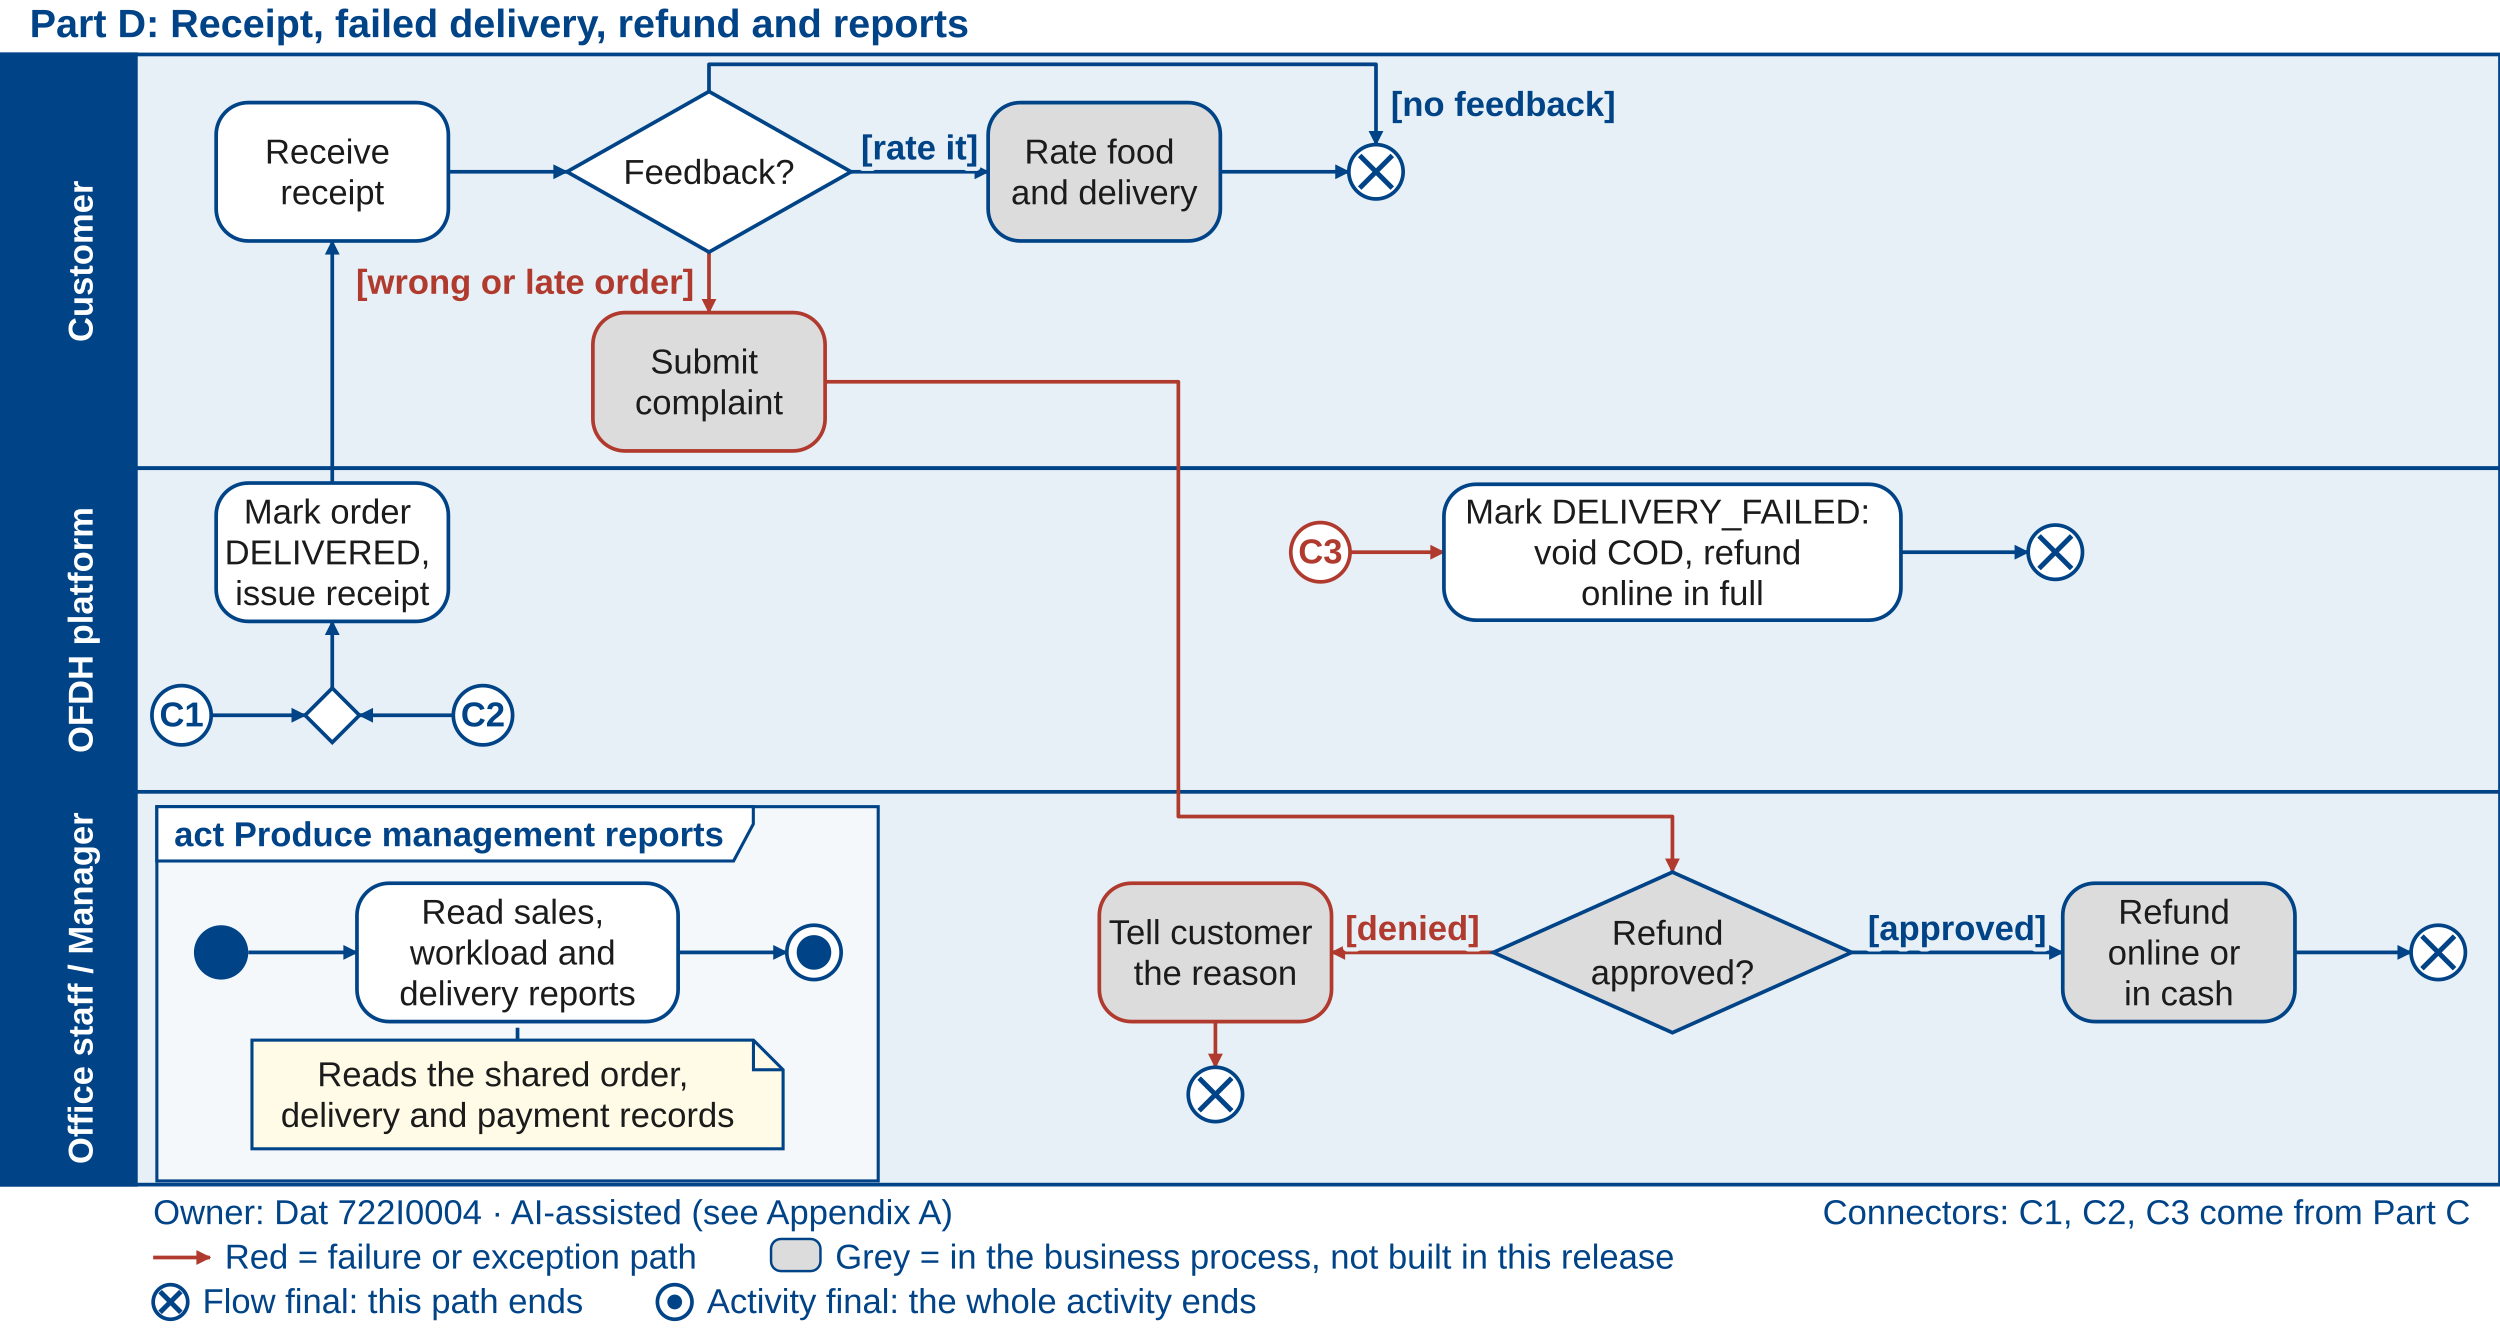
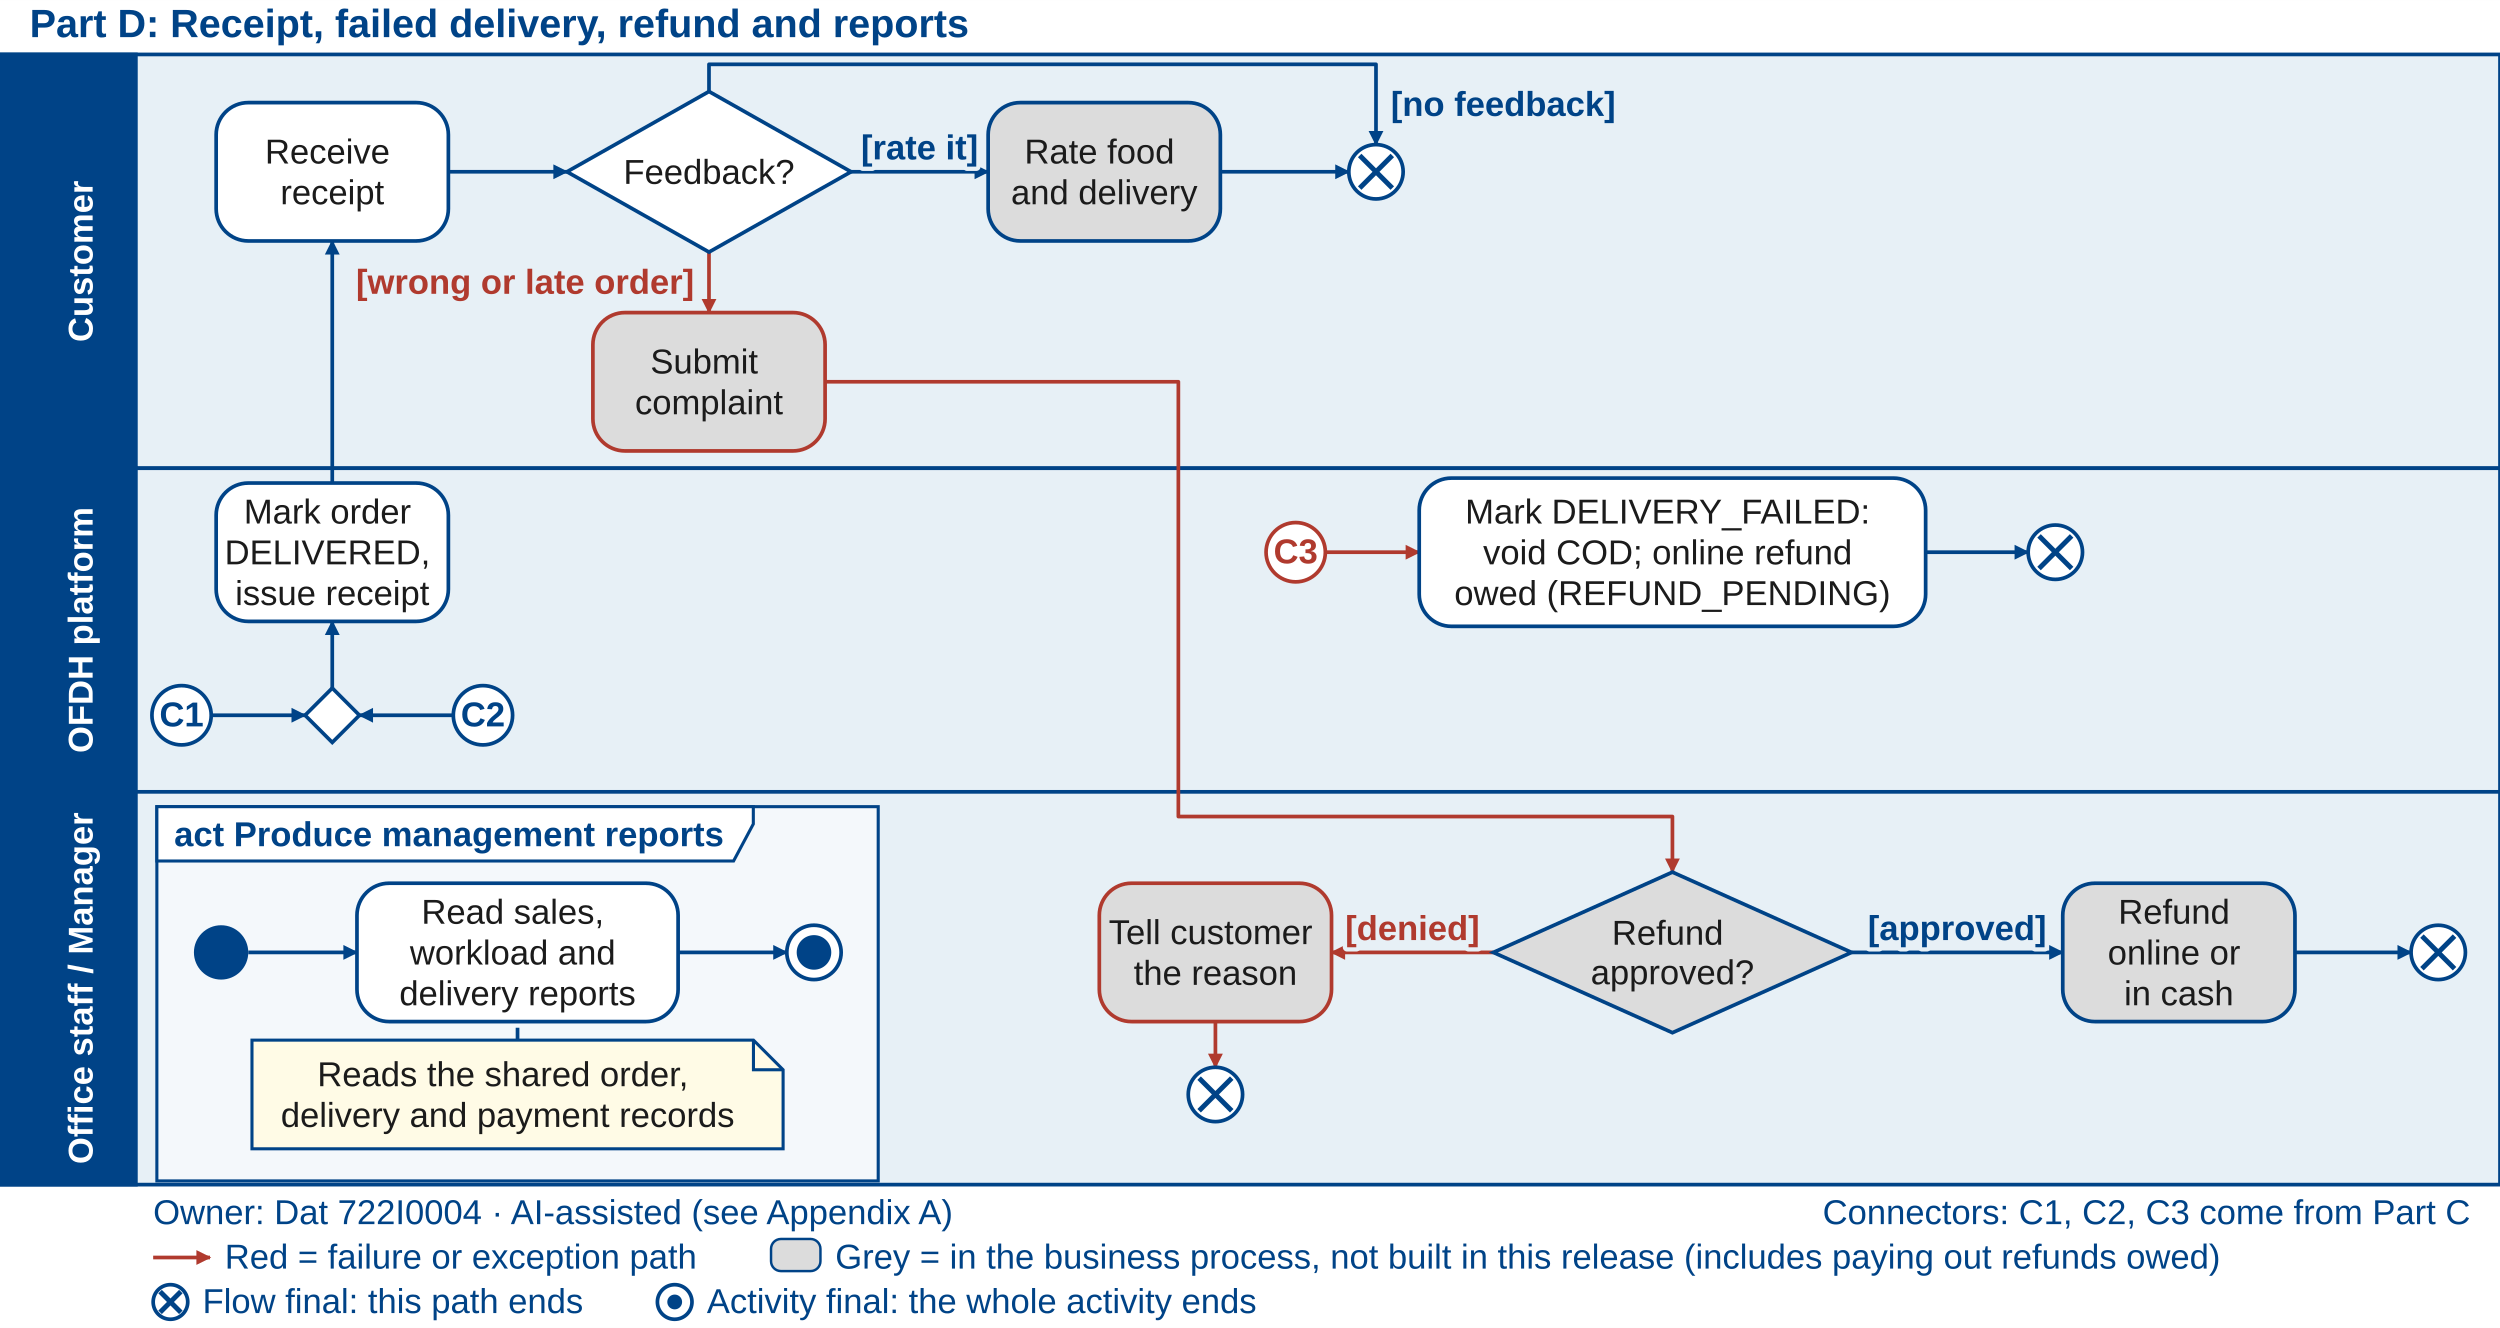
<svg xmlns="http://www.w3.org/2000/svg" width="2500" height="1328" viewBox="3896 0 2024 1075">
  <defs>
    <marker id="ab" viewBox="0 0 12 12" refX="11" refY="6" markerWidth="12" markerHeight="12" markerUnits="userSpaceOnUse" orient="auto">
      <path d="M0,0 L12,6 L0,12 z" fill="#004387" />
    </marker>
    <marker id="ar" viewBox="0 0 12 12" refX="11" refY="6" markerWidth="12" markerHeight="12" markerUnits="userSpaceOnUse" orient="auto">
      <path d="M0,0 L12,6 L0,12 z" fill="#B03A2E" />
    </marker>
  </defs>
  <rect x="3896" y="0" width="2024" height="1075" fill="#FFFFFF" />
  <text x="3920" y="30" font-family="Arial, Helvetica, sans-serif" font-size="32" font-weight="bold" fill="#004387">Part D: Receipt, failed delivery, refund and reports</text>
  <rect x="3896" y="44" width="2024" height="335" fill="#E7F0F6" stroke="#004387" stroke-width="3" />
  <rect x="3896" y="44" width="110" height="335" fill="#004387" stroke="#004387" stroke-width="3" />
  <text transform="translate(3961.0,211.5) rotate(-90)" font-family="Arial, Helvetica, sans-serif" font-size="28" font-weight="bold" fill="#FFFFFF" text-anchor="middle">
    <tspan x="0" dy="10.0">Customer</tspan>
  </text>
  <rect x="3896" y="379" width="2024" height="262" fill="#E7F0F6" stroke="#004387" stroke-width="3" />
  <rect x="3896" y="379" width="110" height="262" fill="#004387" stroke="#004387" stroke-width="3" />
  <text transform="translate(3961.0,510.0) rotate(-90)" font-family="Arial, Helvetica, sans-serif" font-size="28" font-weight="bold" fill="#FFFFFF" text-anchor="middle">
    <tspan x="0" dy="10.0">OFDH platform</tspan>
  </text>
  <rect x="3896" y="641" width="2024" height="318" fill="#E7F0F6" stroke="#004387" stroke-width="3" />
  <rect x="3896" y="641" width="110" height="318" fill="#004387" stroke="#004387" stroke-width="3" />
  <text transform="translate(3961.0,800.0) rotate(-90)" font-family="Arial, Helvetica, sans-serif" font-size="28" font-weight="bold" fill="#FFFFFF" text-anchor="middle">
    <tspan x="0" dy="10.0">Office staff / Manager</tspan>
  </text>
  <rect x="4023.0" y="653.0" width="584.0" height="303.0" fill="#FFFFFF" fill-opacity="0.55" stroke="#004387" stroke-width="2.5" />
  <polygon points="4023.0,653.0 4505.891,653.0 4505.891,667.0 4489.891,697.0 4023.0,697.0" fill="#FFFFFF" stroke="#004387" stroke-width="2.5" />
  <text x="4037.0" y="685.0" font-family="Arial, Helvetica, sans-serif" font-size="28" font-weight="bold" fill="#004387">act  Produce management reports</text>
  <path d="M4067.0,579.0 L4143.0,579.0" fill="none" stroke="#004387" stroke-width="3" marker-end="url(#ab)" stroke-linejoin="round" />
  <path d="M4263.0,579.0 L4187.0,579.0" fill="none" stroke="#004387" stroke-width="3" marker-end="url(#ab)" stroke-linejoin="round" />
-   <path d="M4989.0,447.0 L5065.0,447.0" fill="none" stroke="#B03A2E" stroke-width="3" marker-end="url(#ar)" stroke-linejoin="round" />
+   <path d="M4969.0,447.0 L5045.0,447.0" fill="none" stroke="#B03A2E" stroke-width="3" marker-end="url(#ar)" stroke-linejoin="round" />
  <path d="M4165.0,557.0 L4165.0,503.0" fill="none" stroke="#004387" stroke-width="3" marker-end="url(#ab)" stroke-linejoin="round" />
  <path d="M4165.0,391.0 L4165.0,195.0" fill="none" stroke="#004387" stroke-width="3" marker-end="url(#ab)" stroke-linejoin="round" />
  <path d="M4259.0,139.0 L4355.0,139.0" fill="none" stroke="#004387" stroke-width="3" marker-end="url(#ab)" stroke-linejoin="round" />
  <path d="M4585.0,139.0 L4696.0,139.0" fill="none" stroke="#004387" stroke-width="3" marker-end="url(#ab)" stroke-linejoin="round" />
  <path d="M4884.0,139.0 L4988.0,139.0" fill="none" stroke="#004387" stroke-width="3" marker-end="url(#ab)" stroke-linejoin="round" />
  <path d="M4470.0,74.0 L4470.0,52.0 L5010.0,52.0 L5010.0,117.0" fill="none" stroke="#004387" stroke-width="3" marker-end="url(#ab)" stroke-linejoin="round" />
  <path d="M4470.0,204.0 L4470.0,253.0" fill="none" stroke="#B03A2E" stroke-width="3" marker-end="url(#ar)" stroke-linejoin="round" />
  <path d="M4564.0,309.0 L4850.0,309.0 L4850.0,661.0 L5250.0,661.0 L5250.0,706.0" fill="none" stroke="#B03A2E" stroke-width="3" marker-end="url(#ar)" stroke-linejoin="round" />
-   <path d="M5435.0,447.0 L5538.0,447.0" fill="none" stroke="#004387" stroke-width="3" marker-end="url(#ab)" stroke-linejoin="round" />
+   <path d="M5455.0,447.0 L5538.0,447.0" fill="none" stroke="#004387" stroke-width="3" marker-end="url(#ab)" stroke-linejoin="round" />
  <path d="M5395.0,771.0 L5566.0,771.0" fill="none" stroke="#004387" stroke-width="3" marker-end="url(#ab)" stroke-linejoin="round" />
  <path d="M5754.0,771.0 L5848.0,771.0" fill="none" stroke="#004387" stroke-width="3" marker-end="url(#ab)" stroke-linejoin="round" />
  <path d="M5105.0,771.0 L4974.0,771.0" fill="none" stroke="#B03A2E" stroke-width="3" marker-end="url(#ar)" stroke-linejoin="round" />
  <path d="M4880.0,827.0 L4880.0,864.0" fill="none" stroke="#B03A2E" stroke-width="3" marker-end="url(#ar)" stroke-linejoin="round" />
  <path d="M4097.0,771.0 L4185.0,771.0" fill="none" stroke="#004387" stroke-width="3" marker-end="url(#ab)" stroke-linejoin="round" />
  <path d="M4445.0,771.0 L4533.0,771.0" fill="none" stroke="#004387" stroke-width="3" marker-end="url(#ab)" stroke-linejoin="round" />
  <path d="M4315.0,842.0 L4315.0,827.0" fill="none" stroke="#004387" stroke-width="3" stroke-dasharray="10 7" stroke-linejoin="round" />
  <polygon points="4165,557.0 4187.0,579 4165,601.0 4143.0,579" fill="#FFFFFF" stroke="#004387" stroke-width="3" />
  <rect x="4071.0" y="391.0" width="188" height="112" rx="26" fill="#FFFFFF" stroke="#004387" stroke-width="3" />
  <text x="4165" y="423.8" font-family="Arial, Helvetica, sans-serif" font-size="28" fill="#1B1B1B" text-anchor="middle" font-weight="normal">
    <tspan x="4165" dy="0">Mark order</tspan>
    <tspan x="4165" dy="33">DELIVERED,</tspan>
    <tspan x="4165" dy="33">issue receipt</tspan>
  </text>
  <rect x="4071.0" y="83.0" width="188" height="112" rx="26" fill="#FFFFFF" stroke="#004387" stroke-width="3" />
  <text x="4165" y="132.3" font-family="Arial, Helvetica, sans-serif" font-size="28" fill="#1B1B1B" text-anchor="middle" font-weight="normal">
    <tspan x="4165" dy="0">Receive</tspan>
    <tspan x="4165" dy="33">receipt</tspan>
  </text>
  <polygon points="4470,74.0 4585.0,139 4470,204.0 4355.0,139" fill="#FFFFFF" stroke="#004387" stroke-width="3" />
  <text x="4470" y="148.8" font-family="Arial, Helvetica, sans-serif" font-size="28" fill="#1B1B1B" text-anchor="middle" font-weight="normal">
    <tspan x="4470" dy="0">Feedback?</tspan>
  </text>
  <rect x="4696.0" y="83.0" width="188" height="112" rx="26" fill="#DCDCDC" stroke="#004387" stroke-width="3" />
  <text x="4790" y="132.3" font-family="Arial, Helvetica, sans-serif" font-size="28" fill="#1B1B1B" text-anchor="middle" font-weight="normal">
    <tspan x="4790" dy="0">Rate food</tspan>
    <tspan x="4790" dy="33">and delivery</tspan>
  </text>
  <circle cx="5010" cy="139" r="22.0" fill="#FFFFFF" stroke="#004387" stroke-width="3" />
  <path d="M4996.8,125.8 L5023.2,152.2 M4996.8,152.2 L5023.2,125.8" stroke="#004387" stroke-width="4" />
  <rect x="4376.0" y="253.0" width="188" height="112" rx="26" fill="#DCDCDC" stroke="#B03A2E" stroke-width="3" />
  <text x="4470" y="302.3" font-family="Arial, Helvetica, sans-serif" font-size="28" fill="#1B1B1B" text-anchor="middle" font-weight="normal">
    <tspan x="4470" dy="0">Submit</tspan>
    <tspan x="4470" dy="33">complaint</tspan>
  </text>
-   <rect x="5065.0" y="392.0" width="370" height="110" rx="26" fill="#FFFFFF" stroke="#004387" stroke-width="3" />
+   <rect x="5045.0" y="387.0" width="410" height="120" rx="26" fill="#FFFFFF" stroke="#004387" stroke-width="3" />
  <text x="5250" y="423.8" font-family="Arial, Helvetica, sans-serif" font-size="28" fill="#1B1B1B" text-anchor="middle" font-weight="normal">
    <tspan x="5250" dy="0">Mark DELIVERY_FAILED:</tspan>
-     <tspan x="5250" dy="33">void COD, refund</tspan>
-     <tspan x="5250" dy="33">online in full</tspan>
+     <tspan x="5250" dy="33">void COD; online refund</tspan>
+     <tspan x="5250" dy="33">owed (REFUND_PENDING)</tspan>
  </text>
  <circle cx="5560" cy="447" r="22.0" fill="#FFFFFF" stroke="#004387" stroke-width="3" />
  <path d="M5546.8,433.8 L5573.2,460.2 M5546.8,460.2 L5573.2,433.8" stroke="#004387" stroke-width="4" />
  <polygon points="5250,706.0 5395.0,771 5250,836.0 5105.0,771" fill="#DCDCDC" stroke="#004387" stroke-width="3" />
  <text x="5250" y="764.8" font-family="Arial, Helvetica, sans-serif" font-size="28" fill="#1B1B1B" text-anchor="middle" font-weight="normal">
    <tspan x="5250" dy="0">Refund</tspan>
    <tspan x="5250" dy="32">approved?</tspan>
  </text>
  <rect x="5566.0" y="715.0" width="188" height="112" rx="26" fill="#DCDCDC" stroke="#004387" stroke-width="3" />
  <text x="5660" y="747.8" font-family="Arial, Helvetica, sans-serif" font-size="28" fill="#1B1B1B" text-anchor="middle" font-weight="normal">
    <tspan x="5660" dy="0">Refund</tspan>
    <tspan x="5660" dy="33">online or</tspan>
    <tspan x="5660" dy="33">in cash</tspan>
  </text>
  <circle cx="5870" cy="771" r="22.0" fill="#FFFFFF" stroke="#004387" stroke-width="3" />
  <path d="M5856.8,757.8 L5883.2,784.2 M5856.8,784.2 L5883.2,757.8" stroke="#004387" stroke-width="4" />
  <rect x="4786.0" y="715.0" width="188" height="112" rx="26" fill="#DCDCDC" stroke="#B03A2E" stroke-width="3" />
  <text x="4880" y="764.3" font-family="Arial, Helvetica, sans-serif" font-size="28" fill="#1B1B1B" text-anchor="middle" font-weight="normal">
    <tspan x="4880" dy="0">Tell customer</tspan>
    <tspan x="4880" dy="33">the reason</tspan>
  </text>
  <circle cx="4880" cy="886" r="22.0" fill="#FFFFFF" stroke="#004387" stroke-width="3" />
  <path d="M4866.8,872.8 L4893.2,899.2 M4866.8,899.2 L4893.2,872.8" stroke="#004387" stroke-width="4" />
  <circle cx="4075" cy="771" r="22.0" fill="#004387" />
  <rect x="4185.0" y="715.0" width="260" height="112" rx="26" fill="#FFFFFF" stroke="#004387" stroke-width="3" />
  <text x="4315" y="747.8" font-family="Arial, Helvetica, sans-serif" font-size="28" fill="#1B1B1B" text-anchor="middle" font-weight="normal">
    <tspan x="4315" dy="0">Read sales,</tspan>
    <tspan x="4315" dy="33">workload and</tspan>
    <tspan x="4315" dy="33">delivery reports</tspan>
  </text>
  <circle cx="4555" cy="771" r="22.0" fill="#FFFFFF" stroke="#004387" stroke-width="3" />
  <circle cx="4555" cy="771" r="14.0" fill="#004387" />
  <polygon points="4100.0,842.0 4506.0,842.0 4530.0,866.0 4530.0,930.0 4100.0,930.0" fill="#FFFBE6" stroke="#004387" stroke-width="2.5" />
  <path d="M4506.0,842.0 L4506.0,866.0 L4530.0,866.0" fill="none" stroke="#004387" stroke-width="2.5" />
  <text x="4307" y="879.3" font-family="Arial, Helvetica, sans-serif" font-size="28" fill="#1B1B1B" text-anchor="middle" font-weight="normal">
    <tspan x="4307" dy="0">Reads the shared order,</tspan>
    <tspan x="4307" dy="33">delivery and payment records</tspan>
  </text>
  <circle cx="4043.0" cy="579.0" r="24" fill="#FFFFFF" stroke="#004387" stroke-width="3" />
  <text x="4043.0" y="588.0" font-family="Arial, Helvetica, sans-serif" font-size="28" font-weight="bold" fill="#004387" text-anchor="middle">C1</text>
  <circle cx="4287.0" cy="579.0" r="24" fill="#FFFFFF" stroke="#004387" stroke-width="3" />
  <text x="4287.0" y="588.0" font-family="Arial, Helvetica, sans-serif" font-size="28" font-weight="bold" fill="#004387" text-anchor="middle">C2</text>
-   <circle cx="4965.0" cy="447.0" r="24" fill="#FFFFFF" stroke="#B03A2E" stroke-width="3" />
-   <text x="4965.0" y="456.0" font-family="Arial, Helvetica, sans-serif" font-size="28" font-weight="bold" fill="#B03A2E" text-anchor="middle">C3</text>
+   <circle cx="4945.0" cy="447.0" r="24" fill="#FFFFFF" stroke="#B03A2E" stroke-width="3" />
+   <text x="4945.0" y="456.0" font-family="Arial, Helvetica, sans-serif" font-size="28" font-weight="bold" fill="#B03A2E" text-anchor="middle">C3</text>
  <text x="4640.5" y="129.0" font-family="Arial, Helvetica, sans-serif" font-size="28" font-weight="bold" fill="#004387" text-anchor="middle" stroke="#E7F0F6" stroke-width="7" stroke-linejoin="round" paint-order="stroke">
    <tspan x="4640.5" dy="0">[rate it]</tspan>
  </text>
  <text x="5022.0" y="93.8" font-family="Arial, Helvetica, sans-serif" font-size="28" font-weight="bold" fill="#004387" text-anchor="start" stroke="#E7F0F6" stroke-width="7" stroke-linejoin="round" paint-order="stroke">
    <tspan x="5022.0" dy="0">[no feedback]</tspan>
  </text>
  <text x="4458.0" y="237.8" font-family="Arial, Helvetica, sans-serif" font-size="28" font-weight="bold" fill="#B03A2E" text-anchor="end" stroke="#E7F0F6" stroke-width="7" stroke-linejoin="round" paint-order="stroke">
    <tspan x="4458.0" dy="0">[wrong or late order]</tspan>
  </text>
  <text x="5480.5" y="761.0" font-family="Arial, Helvetica, sans-serif" font-size="28" font-weight="bold" fill="#004387" text-anchor="middle" stroke="#E7F0F6" stroke-width="7" stroke-linejoin="round" paint-order="stroke">
    <tspan x="5480.5" dy="0">[approved]</tspan>
  </text>
  <text x="5039.5" y="761.0" font-family="Arial, Helvetica, sans-serif" font-size="28" font-weight="bold" fill="#B03A2E" text-anchor="middle" stroke="#E7F0F6" stroke-width="7" stroke-linejoin="round" paint-order="stroke">
    <tspan x="5039.5" dy="0">[denied]</tspan>
  </text>
  <text x="4020" y="991" font-family="Arial, Helvetica, sans-serif" font-size="28" fill="#004387">Owner: Dat 722I0004 · AI-assisted (see Appendix A)</text>
  <text x="5896" y="991" font-family="Arial, Helvetica, sans-serif" font-size="28" fill="#004387" text-anchor="end">Connectors: C1, C2, C3 come from Part C</text>
  <path d="M4020,1018 L4066,1018" stroke="#B03A2E" stroke-width="3" marker-end="url(#ar)" />
  <text x="4078" y="1027" font-family="Arial, Helvetica, sans-serif" font-size="28" fill="#004387">Red = failure or exception path</text>
  <rect x="4520.234" y="1003" width="40" height="26" rx="8" fill="#DCDCDC" stroke="#004387" stroke-width="2" />
-   <text x="4572.234" y="1027" font-family="Arial, Helvetica, sans-serif" font-size="28" fill="#004387">Grey = in the business process, not built in this release</text>
+   <text x="4572.234" y="1027" font-family="Arial, Helvetica, sans-serif" font-size="28" fill="#004387">Grey = in the business process, not built in this release (includes paying out refunds owed)</text>
  <circle cx="4034" cy="1054" r="14" fill="#FFFFFF" stroke="#004387" stroke-width="3" />
  <path d="M4025.6,1045.6 L4042.4,1062.4 M4025.6,1062.4 L4042.4,1045.6" stroke="#004387" stroke-width="4" />
  <text x="4060" y="1063" font-family="Arial, Helvetica, sans-serif" font-size="28" fill="#004387">Flow final: this path ends</text>
  <circle cx="4442.234" cy="1054" r="14" fill="#FFFFFF" stroke="#004387" stroke-width="3" />
  <circle cx="4442.234" cy="1054" r="6" fill="#004387" />
  <text x="4468.234" y="1063" font-family="Arial, Helvetica, sans-serif" font-size="28" fill="#004387">Activity final: the whole activity ends</text>
</svg>
